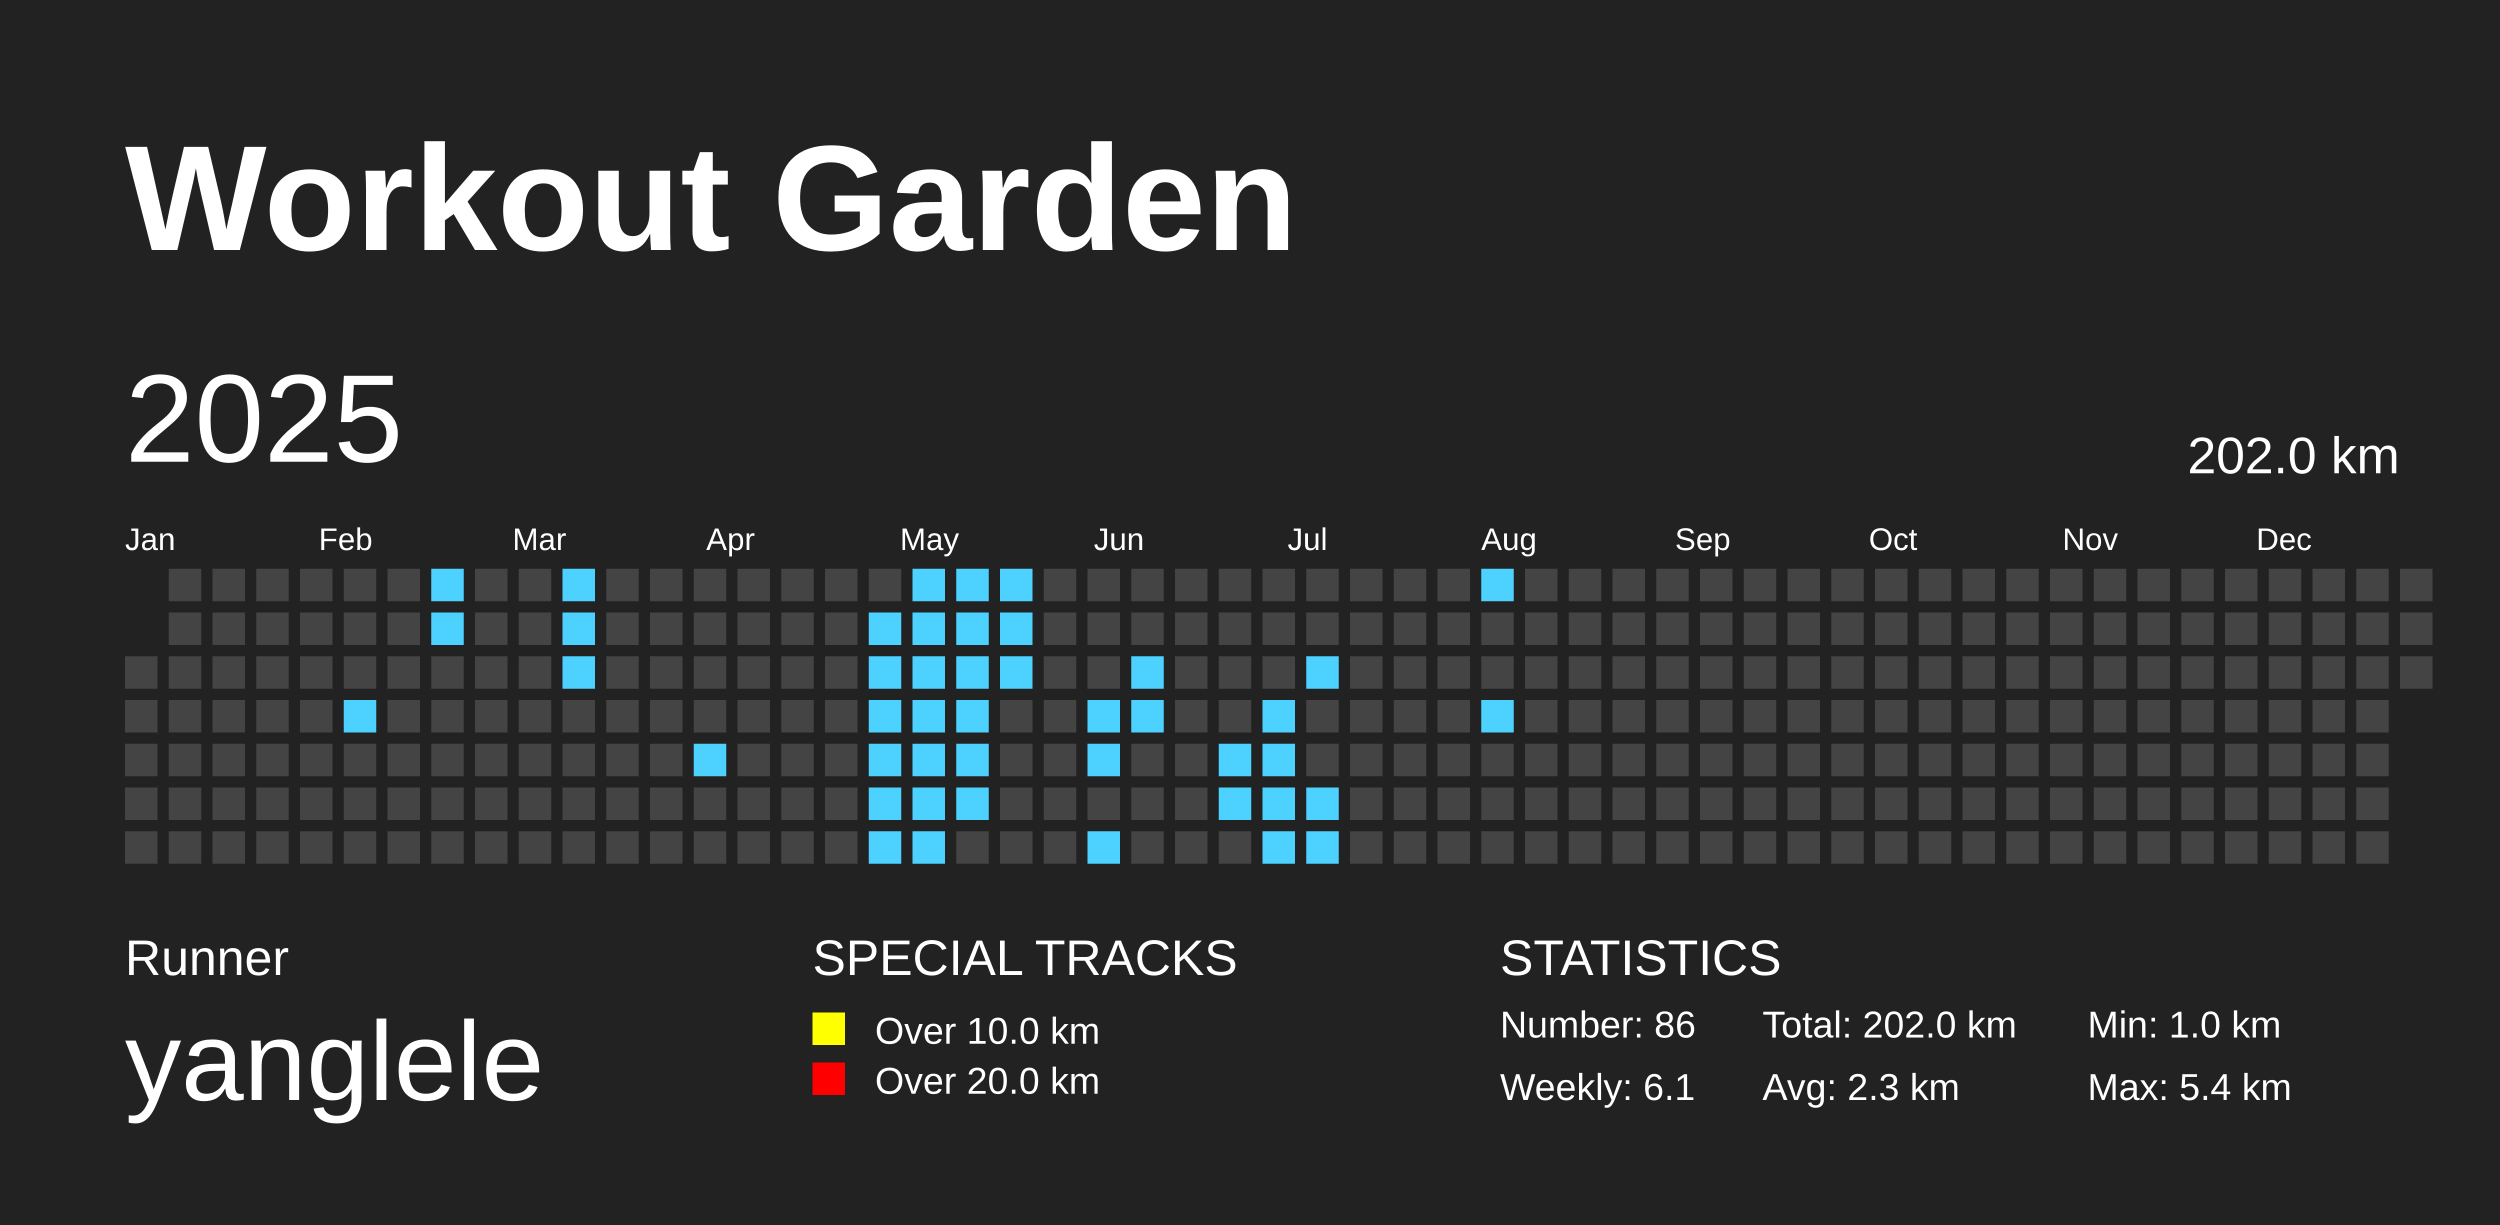
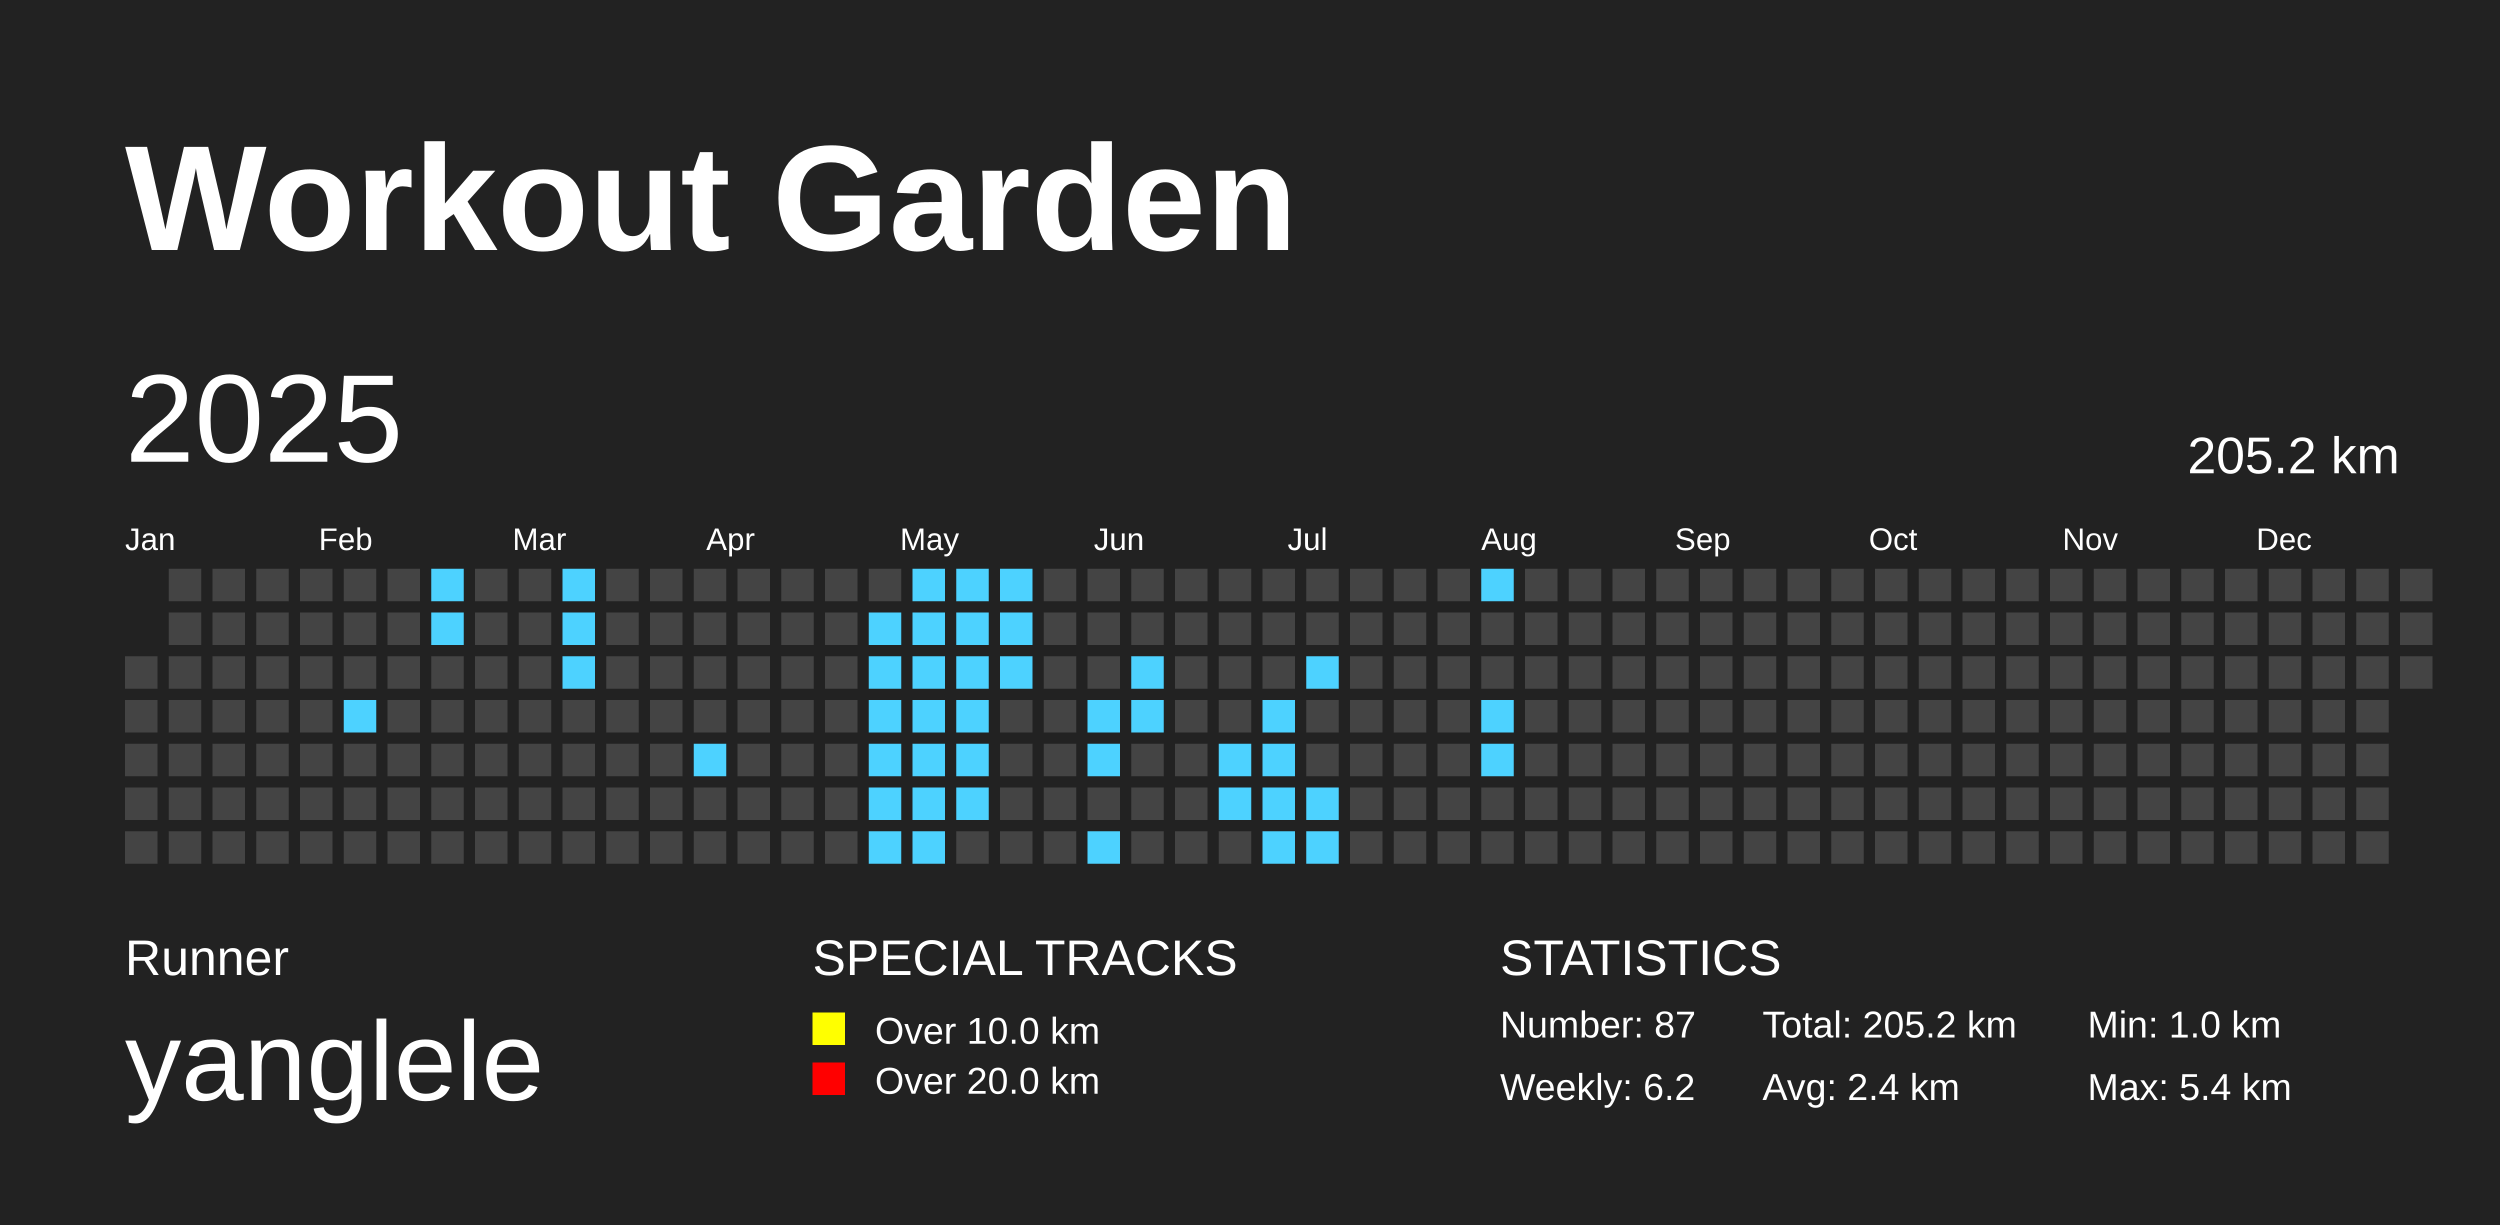
<svg xmlns="http://www.w3.org/2000/svg" baseProfile="full" height="98mm" version="1.1" viewBox="0,0,200,98" width="200mm">
  <defs />
  <rect fill="#222222" height="98" width="200" x="0" y="0" />
  <text fill="#FFFFFF" style="font-size:12px; font-family:Arial; font-weight:bold;" x="10" y="20">Workout Garden</text>
  <text fill="#FFFFFF" style="font-size:4px; font-family:Arial" x="10" y="78">Runner</text>
  <text fill="#FFFFFF" style="font-size:9px; font-family:Arial" x="10" y="88">yanglele</text>
  <text fill="#FFFFFF" style="font-size:4px; font-family:Arial" x="65" y="78">SPECIAL TRACKS</text>
  <rect fill="yellow" height="2.6" width="2.6" x="65" y="81" />
  <text fill="#FFFFFF" style="font-size:3px; font-family:Arial" x="70" y="83.5">Over 10.0 km</text>
  <rect fill="red" height="2.6" width="2.6" x="65" y="85" />
  <text fill="#FFFFFF" style="font-size:3px; font-family:Arial" x="70" y="87.5">Over 20.0 km</text>
  <text fill="#FFFFFF" style="font-size:4px; font-family:Arial" x="120" y="78">STATISTICS</text>
-   <text fill="#FFFFFF" style="font-size:3px; font-family:Arial" x="120" y="83">Number: 86</text>
-   <text fill="#FFFFFF" style="font-size:3px; font-family:Arial" x="120" y="88">Weekly: 6.1</text>
-   <text fill="#FFFFFF" style="font-size:3px; font-family:Arial" x="141" y="83">Total: 202.0 km</text>
-   <text fill="#FFFFFF" style="font-size:3px; font-family:Arial" x="141" y="88">Avg: 2.3 km</text>
+   <text fill="#FFFFFF" style="font-size:3px; font-family:Arial" x="120" y="83">Number: 87</text>
+   <text fill="#FFFFFF" style="font-size:3px; font-family:Arial" x="120" y="88">Weekly: 6.2</text>
+   <text fill="#FFFFFF" style="font-size:3px; font-family:Arial" x="141" y="83">Total: 205.2 km</text>
+   <text fill="#FFFFFF" style="font-size:3px; font-family:Arial" x="141" y="88">Avg: 2.4 km</text>
  <text fill="#FFFFFF" style="font-size:3px; font-family:Arial" x="167" y="83">Min: 1.0 km</text>
  <text fill="#FFFFFF" style="font-size:3px; font-family:Arial" x="167" y="88">Max: 5.4 km</text>
  <text dominant-baseline="hanging" fill="#FFFFFF" style="font-size:10.0px; font-family:Arial;" x="10" y="30">2025</text>
-   <text dominant-baseline="hanging" fill="#FFFFFF" style="font-size:4.125px; font-family:Arial;" x="175" y="35">202.0 km</text>
+   <text dominant-baseline="hanging" fill="#FFFFFF" style="font-size:4.125px; font-family:Arial;" x="175" y="35">205.2 km</text>
  <text fill="#FFFFFF" style="font-size:2.5px; font-family:Arial" x="10.0" y="44">Jan</text>
  <text fill="#FFFFFF" style="font-size:2.5px; font-family:Arial" x="25.5" y="44">Feb</text>
  <text fill="#FFFFFF" style="font-size:2.5px; font-family:Arial" x="41.0" y="44">Mar</text>
  <text fill="#FFFFFF" style="font-size:2.5px; font-family:Arial" x="56.5" y="44">Apr</text>
  <text fill="#FFFFFF" style="font-size:2.5px; font-family:Arial" x="72.0" y="44">May</text>
  <text fill="#FFFFFF" style="font-size:2.5px; font-family:Arial" x="87.5" y="44">Jun</text>
  <text fill="#FFFFFF" style="font-size:2.5px; font-family:Arial" x="103.0" y="44">Jul</text>
  <text fill="#FFFFFF" style="font-size:2.5px; font-family:Arial" x="118.5" y="44">Aug</text>
  <text fill="#FFFFFF" style="font-size:2.5px; font-family:Arial" x="134.0" y="44">Sep</text>
  <text fill="#FFFFFF" style="font-size:2.5px; font-family:Arial" x="149.5" y="44">Oct</text>
  <text fill="#FFFFFF" style="font-size:2.5px; font-family:Arial" x="165.0" y="44">Nov</text>
  <text fill="#FFFFFF" style="font-size:2.5px; font-family:Arial" x="180.5" y="44">Dec</text>
  <rect fill="#444444" height="2.6" width="2.6" x="10.0" y="52.5" />
  <rect fill="#444444" height="2.6" width="2.6" x="10.0" y="56.0" />
  <rect fill="#444444" height="2.6" width="2.6" x="10.0" y="59.5" />
  <rect fill="#444444" height="2.6" width="2.6" x="10.0" y="63.0" />
  <rect fill="#444444" height="2.6" width="2.6" x="10.0" y="66.5" />
  <rect fill="#444444" height="2.6" width="2.6" x="13.5" y="45.5" />
  <rect fill="#444444" height="2.6" width="2.6" x="13.5" y="49.0" />
  <rect fill="#444444" height="2.6" width="2.6" x="13.5" y="52.5" />
  <rect fill="#444444" height="2.6" width="2.6" x="13.5" y="56.0" />
  <rect fill="#444444" height="2.6" width="2.6" x="13.5" y="59.5" />
  <rect fill="#444444" height="2.6" width="2.6" x="13.5" y="63.0" />
  <rect fill="#444444" height="2.6" width="2.6" x="13.5" y="66.5" />
  <rect fill="#444444" height="2.6" width="2.6" x="17.0" y="45.5" />
  <rect fill="#444444" height="2.6" width="2.6" x="17.0" y="49.0" />
  <rect fill="#444444" height="2.6" width="2.6" x="17.0" y="52.5" />
  <rect fill="#444444" height="2.6" width="2.6" x="17.0" y="56.0" />
  <rect fill="#444444" height="2.6" width="2.6" x="17.0" y="59.5" />
  <rect fill="#444444" height="2.6" width="2.6" x="17.0" y="63.0" />
  <rect fill="#444444" height="2.6" width="2.6" x="17.0" y="66.5" />
  <rect fill="#444444" height="2.6" width="2.6" x="20.5" y="45.5" />
  <rect fill="#444444" height="2.6" width="2.6" x="20.5" y="49.0" />
  <rect fill="#444444" height="2.6" width="2.6" x="20.5" y="52.5" />
  <rect fill="#444444" height="2.6" width="2.6" x="20.5" y="56.0" />
  <rect fill="#444444" height="2.6" width="2.6" x="20.5" y="59.5" />
  <rect fill="#444444" height="2.6" width="2.6" x="20.5" y="63.0" />
  <rect fill="#444444" height="2.6" width="2.6" x="20.5" y="66.5" />
  <rect fill="#444444" height="2.6" width="2.6" x="24.0" y="45.5" />
  <rect fill="#444444" height="2.6" width="2.6" x="24.0" y="49.0" />
  <rect fill="#444444" height="2.6" width="2.6" x="24.0" y="52.5" />
  <rect fill="#444444" height="2.6" width="2.6" x="24.0" y="56.0" />
  <rect fill="#444444" height="2.6" width="2.6" x="24.0" y="59.5" />
  <rect fill="#444444" height="2.6" width="2.6" x="24.0" y="63.0" />
  <rect fill="#444444" height="2.6" width="2.6" x="24.0" y="66.5" />
  <rect fill="#444444" height="2.6" width="2.6" x="27.5" y="45.5" />
  <rect fill="#444444" height="2.6" width="2.6" x="27.5" y="49.0" />
  <rect fill="#444444" height="2.6" width="2.6" x="27.5" y="52.5" />
  <rect fill="#4DD2FF" height="2.6" width="2.6" x="27.5" y="56.0" />
  <rect fill="#444444" height="2.6" width="2.6" x="27.5" y="59.5" />
  <rect fill="#444444" height="2.6" width="2.6" x="27.5" y="63.0" />
  <rect fill="#444444" height="2.6" width="2.6" x="27.5" y="66.5" />
  <rect fill="#444444" height="2.6" width="2.6" x="31.0" y="45.5" />
  <rect fill="#444444" height="2.6" width="2.6" x="31.0" y="49.0" />
  <rect fill="#444444" height="2.6" width="2.6" x="31.0" y="52.5" />
  <rect fill="#444444" height="2.6" width="2.6" x="31.0" y="56.0" />
  <rect fill="#444444" height="2.6" width="2.6" x="31.0" y="59.5" />
  <rect fill="#444444" height="2.6" width="2.6" x="31.0" y="63.0" />
  <rect fill="#444444" height="2.6" width="2.6" x="31.0" y="66.5" />
  <rect fill="#4DD2FF" height="2.6" width="2.6" x="34.5" y="45.5" />
  <rect fill="#4DD2FF" height="2.6" width="2.6" x="34.5" y="49.0" />
  <rect fill="#444444" height="2.6" width="2.6" x="34.5" y="52.5" />
  <rect fill="#444444" height="2.6" width="2.6" x="34.5" y="56.0" />
  <rect fill="#444444" height="2.6" width="2.6" x="34.5" y="59.5" />
  <rect fill="#444444" height="2.6" width="2.6" x="34.5" y="63.0" />
  <rect fill="#444444" height="2.6" width="2.6" x="34.5" y="66.5" />
  <rect fill="#444444" height="2.6" width="2.6" x="38.0" y="45.5" />
  <rect fill="#444444" height="2.6" width="2.6" x="38.0" y="49.0" />
  <rect fill="#444444" height="2.6" width="2.6" x="38.0" y="52.5" />
  <rect fill="#444444" height="2.6" width="2.6" x="38.0" y="56.0" />
  <rect fill="#444444" height="2.6" width="2.6" x="38.0" y="59.5" />
  <rect fill="#444444" height="2.6" width="2.6" x="38.0" y="63.0" />
  <rect fill="#444444" height="2.6" width="2.6" x="38.0" y="66.5" />
  <rect fill="#444444" height="2.6" width="2.6" x="41.5" y="45.5" />
  <rect fill="#444444" height="2.6" width="2.6" x="41.5" y="49.0" />
  <rect fill="#444444" height="2.6" width="2.6" x="41.5" y="52.5" />
  <rect fill="#444444" height="2.6" width="2.6" x="41.5" y="56.0" />
  <rect fill="#444444" height="2.6" width="2.6" x="41.5" y="59.5" />
  <rect fill="#444444" height="2.6" width="2.6" x="41.5" y="63.0" />
  <rect fill="#444444" height="2.6" width="2.6" x="41.5" y="66.5" />
  <rect fill="#4DD2FF" height="2.6" width="2.6" x="45.0" y="45.5" />
  <rect fill="#4DD2FF" height="2.6" width="2.6" x="45.0" y="49.0" />
  <rect fill="#4DD2FF" height="2.6" width="2.6" x="45.0" y="52.5" />
  <rect fill="#444444" height="2.6" width="2.6" x="45.0" y="56.0" />
  <rect fill="#444444" height="2.6" width="2.6" x="45.0" y="59.5" />
  <rect fill="#444444" height="2.6" width="2.6" x="45.0" y="63.0" />
  <rect fill="#444444" height="2.6" width="2.6" x="45.0" y="66.5" />
  <rect fill="#444444" height="2.6" width="2.6" x="48.5" y="45.5" />
  <rect fill="#444444" height="2.6" width="2.6" x="48.5" y="49.0" />
  <rect fill="#444444" height="2.6" width="2.6" x="48.5" y="52.5" />
  <rect fill="#444444" height="2.6" width="2.6" x="48.5" y="56.0" />
  <rect fill="#444444" height="2.6" width="2.6" x="48.5" y="59.5" />
  <rect fill="#444444" height="2.6" width="2.6" x="48.5" y="63.0" />
  <rect fill="#444444" height="2.6" width="2.6" x="48.5" y="66.5" />
  <rect fill="#444444" height="2.6" width="2.6" x="52.0" y="45.5" />
  <rect fill="#444444" height="2.6" width="2.6" x="52.0" y="49.0" />
  <rect fill="#444444" height="2.6" width="2.6" x="52.0" y="52.5" />
  <rect fill="#444444" height="2.6" width="2.6" x="52.0" y="56.0" />
  <rect fill="#444444" height="2.6" width="2.6" x="52.0" y="59.5" />
  <rect fill="#444444" height="2.6" width="2.6" x="52.0" y="63.0" />
  <rect fill="#444444" height="2.6" width="2.6" x="52.0" y="66.5" />
  <rect fill="#444444" height="2.6" width="2.6" x="55.5" y="45.5" />
  <rect fill="#444444" height="2.6" width="2.6" x="55.5" y="49.0" />
  <rect fill="#444444" height="2.6" width="2.6" x="55.5" y="52.5" />
  <rect fill="#444444" height="2.6" width="2.6" x="55.5" y="56.0" />
  <rect fill="#4DD2FF" height="2.6" width="2.6" x="55.5" y="59.5" />
  <rect fill="#444444" height="2.6" width="2.6" x="55.5" y="63.0" />
  <rect fill="#444444" height="2.6" width="2.6" x="55.5" y="66.5" />
  <rect fill="#444444" height="2.6" width="2.6" x="59.0" y="45.5" />
  <rect fill="#444444" height="2.6" width="2.6" x="59.0" y="49.0" />
  <rect fill="#444444" height="2.6" width="2.6" x="59.0" y="52.5" />
  <rect fill="#444444" height="2.6" width="2.6" x="59.0" y="56.0" />
  <rect fill="#444444" height="2.6" width="2.6" x="59.0" y="59.5" />
  <rect fill="#444444" height="2.6" width="2.6" x="59.0" y="63.0" />
  <rect fill="#444444" height="2.6" width="2.6" x="59.0" y="66.5" />
  <rect fill="#444444" height="2.6" width="2.6" x="62.5" y="45.5" />
  <rect fill="#444444" height="2.6" width="2.6" x="62.5" y="49.0" />
  <rect fill="#444444" height="2.6" width="2.6" x="62.5" y="52.5" />
  <rect fill="#444444" height="2.6" width="2.6" x="62.5" y="56.0" />
  <rect fill="#444444" height="2.6" width="2.6" x="62.5" y="59.5" />
  <rect fill="#444444" height="2.6" width="2.6" x="62.5" y="63.0" />
  <rect fill="#444444" height="2.6" width="2.6" x="62.5" y="66.5" />
  <rect fill="#444444" height="2.6" width="2.6" x="66.0" y="45.5" />
  <rect fill="#444444" height="2.6" width="2.6" x="66.0" y="49.0" />
  <rect fill="#444444" height="2.6" width="2.6" x="66.0" y="52.5" />
  <rect fill="#444444" height="2.6" width="2.6" x="66.0" y="56.0" />
  <rect fill="#444444" height="2.6" width="2.6" x="66.0" y="59.5" />
  <rect fill="#444444" height="2.6" width="2.6" x="66.0" y="63.0" />
  <rect fill="#444444" height="2.6" width="2.6" x="66.0" y="66.5" />
  <rect fill="#444444" height="2.6" width="2.6" x="69.5" y="45.5" />
  <rect fill="#4DD2FF" height="2.6" width="2.6" x="69.5" y="49.0" />
  <rect fill="#4DD2FF" height="2.6" width="2.6" x="69.5" y="52.5" />
  <rect fill="#4DD2FF" height="2.6" width="2.6" x="69.5" y="56.0" />
  <rect fill="#4DD2FF" height="2.6" width="2.6" x="69.5" y="59.5" />
  <rect fill="#4DD2FF" height="2.6" width="2.6" x="69.5" y="63.0" />
  <rect fill="#4DD2FF" height="2.6" width="2.6" x="69.5" y="66.5" />
  <rect fill="#4DD2FF" height="2.6" width="2.6" x="73.0" y="45.5" />
  <rect fill="#4DD2FF" height="2.6" width="2.6" x="73.0" y="49.0" />
  <rect fill="#4DD2FF" height="2.6" width="2.6" x="73.0" y="52.5" />
  <rect fill="#4DD2FF" height="2.6" width="2.6" x="73.0" y="56.0" />
  <rect fill="#4DD2FF" height="2.6" width="2.6" x="73.0" y="59.5" />
  <rect fill="#4DD2FF" height="2.6" width="2.6" x="73.0" y="63.0" />
  <rect fill="#4DD2FF" height="2.6" width="2.6" x="73.0" y="66.5" />
  <rect fill="#4DD2FF" height="2.6" width="2.6" x="76.5" y="45.5" />
  <rect fill="#4DD2FF" height="2.6" width="2.6" x="76.5" y="49.0" />
  <rect fill="#4DD2FF" height="2.6" width="2.6" x="76.5" y="52.5" />
  <rect fill="#4DD2FF" height="2.6" width="2.6" x="76.5" y="56.0" />
  <rect fill="#4DD2FF" height="2.6" width="2.6" x="76.5" y="59.5" />
  <rect fill="#4DD2FF" height="2.6" width="2.6" x="76.5" y="63.0" />
  <rect fill="#444444" height="2.6" width="2.6" x="76.5" y="66.5" />
  <rect fill="#4DD2FF" height="2.6" width="2.6" x="80.0" y="45.5" />
  <rect fill="#4DD2FF" height="2.6" width="2.6" x="80.0" y="49.0" />
  <rect fill="#4DD2FF" height="2.6" width="2.6" x="80.0" y="52.5" />
  <rect fill="#444444" height="2.6" width="2.6" x="80.0" y="56.0" />
  <rect fill="#444444" height="2.6" width="2.6" x="80.0" y="59.5" />
  <rect fill="#444444" height="2.6" width="2.6" x="80.0" y="63.0" />
  <rect fill="#444444" height="2.6" width="2.6" x="80.0" y="66.5" />
  <rect fill="#444444" height="2.6" width="2.6" x="83.5" y="45.5" />
  <rect fill="#444444" height="2.6" width="2.6" x="83.5" y="49.0" />
  <rect fill="#444444" height="2.6" width="2.6" x="83.5" y="52.5" />
  <rect fill="#444444" height="2.6" width="2.6" x="83.5" y="56.0" />
  <rect fill="#444444" height="2.6" width="2.6" x="83.5" y="59.5" />
  <rect fill="#444444" height="2.6" width="2.6" x="83.5" y="63.0" />
  <rect fill="#444444" height="2.6" width="2.6" x="83.5" y="66.5" />
  <rect fill="#444444" height="2.6" width="2.6" x="87.0" y="45.5" />
  <rect fill="#444444" height="2.6" width="2.6" x="87.0" y="49.0" />
  <rect fill="#444444" height="2.6" width="2.6" x="87.0" y="52.5" />
  <rect fill="#4DD2FF" height="2.6" width="2.6" x="87.0" y="56.0" />
  <rect fill="#4DD2FF" height="2.6" width="2.6" x="87.0" y="59.5" />
  <rect fill="#444444" height="2.6" width="2.6" x="87.0" y="63.0" />
  <rect fill="#4DD2FF" height="2.6" width="2.6" x="87.0" y="66.5" />
  <rect fill="#444444" height="2.6" width="2.6" x="90.5" y="45.5" />
  <rect fill="#444444" height="2.6" width="2.6" x="90.5" y="49.0" />
  <rect fill="#4DD2FF" height="2.6" width="2.6" x="90.5" y="52.5" />
  <rect fill="#4DD2FF" height="2.6" width="2.6" x="90.5" y="56.0" />
  <rect fill="#444444" height="2.6" width="2.6" x="90.5" y="59.5" />
  <rect fill="#444444" height="2.6" width="2.6" x="90.5" y="63.0" />
  <rect fill="#444444" height="2.6" width="2.6" x="90.5" y="66.5" />
  <rect fill="#444444" height="2.6" width="2.6" x="94.0" y="45.5" />
  <rect fill="#444444" height="2.6" width="2.6" x="94.0" y="49.0" />
  <rect fill="#444444" height="2.6" width="2.6" x="94.0" y="52.5" />
  <rect fill="#444444" height="2.6" width="2.6" x="94.0" y="56.0" />
  <rect fill="#444444" height="2.6" width="2.6" x="94.0" y="59.5" />
  <rect fill="#444444" height="2.6" width="2.6" x="94.0" y="63.0" />
  <rect fill="#444444" height="2.6" width="2.6" x="94.0" y="66.5" />
  <rect fill="#444444" height="2.6" width="2.6" x="97.5" y="45.5" />
  <rect fill="#444444" height="2.6" width="2.6" x="97.5" y="49.0" />
  <rect fill="#444444" height="2.6" width="2.6" x="97.5" y="52.5" />
  <rect fill="#444444" height="2.6" width="2.6" x="97.5" y="56.0" />
  <rect fill="#4DD2FF" height="2.6" width="2.6" x="97.5" y="59.5" />
  <rect fill="#4DD2FF" height="2.6" width="2.6" x="97.5" y="63.0" />
  <rect fill="#444444" height="2.6" width="2.6" x="97.5" y="66.5" />
  <rect fill="#444444" height="2.6" width="2.6" x="101.0" y="45.5" />
  <rect fill="#444444" height="2.6" width="2.6" x="101.0" y="49.0" />
  <rect fill="#444444" height="2.6" width="2.6" x="101.0" y="52.5" />
  <rect fill="#4DD2FF" height="2.6" width="2.6" x="101.0" y="56.0" />
  <rect fill="#4DD2FF" height="2.6" width="2.6" x="101.0" y="59.5" />
  <rect fill="#4DD2FF" height="2.6" width="2.6" x="101.0" y="63.0" />
  <rect fill="#4DD2FF" height="2.6" width="2.6" x="101.0" y="66.5" />
  <rect fill="#444444" height="2.6" width="2.6" x="104.5" y="45.5" />
  <rect fill="#444444" height="2.6" width="2.6" x="104.5" y="49.0" />
  <rect fill="#4DD2FF" height="2.6" width="2.6" x="104.5" y="52.5" />
  <rect fill="#444444" height="2.6" width="2.6" x="104.5" y="56.0" />
  <rect fill="#444444" height="2.6" width="2.6" x="104.5" y="59.5" />
  <rect fill="#4DD2FF" height="2.6" width="2.6" x="104.5" y="63.0" />
  <rect fill="#4DD2FF" height="2.6" width="2.6" x="104.5" y="66.5" />
  <rect fill="#444444" height="2.6" width="2.6" x="108.0" y="45.5" />
  <rect fill="#444444" height="2.6" width="2.6" x="108.0" y="49.0" />
  <rect fill="#444444" height="2.6" width="2.6" x="108.0" y="52.5" />
  <rect fill="#444444" height="2.6" width="2.6" x="108.0" y="56.0" />
  <rect fill="#444444" height="2.6" width="2.6" x="108.0" y="59.5" />
  <rect fill="#444444" height="2.6" width="2.6" x="108.0" y="63.0" />
  <rect fill="#444444" height="2.6" width="2.6" x="108.0" y="66.5" />
  <rect fill="#444444" height="2.6" width="2.6" x="111.5" y="45.5" />
  <rect fill="#444444" height="2.6" width="2.6" x="111.5" y="49.0" />
  <rect fill="#444444" height="2.6" width="2.6" x="111.5" y="52.5" />
  <rect fill="#444444" height="2.6" width="2.6" x="111.5" y="56.0" />
  <rect fill="#444444" height="2.6" width="2.6" x="111.5" y="59.5" />
  <rect fill="#444444" height="2.6" width="2.6" x="111.5" y="63.0" />
  <rect fill="#444444" height="2.6" width="2.6" x="111.5" y="66.5" />
  <rect fill="#444444" height="2.6" width="2.6" x="115.0" y="45.5" />
  <rect fill="#444444" height="2.6" width="2.6" x="115.0" y="49.0" />
  <rect fill="#444444" height="2.6" width="2.6" x="115.0" y="52.5" />
  <rect fill="#444444" height="2.6" width="2.6" x="115.0" y="56.0" />
  <rect fill="#444444" height="2.6" width="2.6" x="115.0" y="59.5" />
  <rect fill="#444444" height="2.6" width="2.6" x="115.0" y="63.0" />
  <rect fill="#444444" height="2.6" width="2.6" x="115.0" y="66.5" />
  <rect fill="#4DD2FF" height="2.6" width="2.6" x="118.5" y="45.5" />
  <rect fill="#444444" height="2.6" width="2.6" x="118.5" y="49.0" />
  <rect fill="#444444" height="2.6" width="2.6" x="118.5" y="52.5" />
  <rect fill="#4DD2FF" height="2.6" width="2.6" x="118.5" y="56.0" />
-   <rect fill="#444444" height="2.6" width="2.6" x="118.5" y="59.5" />
+   <rect fill="#4DD2FF" height="2.6" width="2.6" x="118.5" y="59.5" />
  <rect fill="#444444" height="2.6" width="2.6" x="118.5" y="63.0" />
  <rect fill="#444444" height="2.6" width="2.6" x="118.5" y="66.5" />
  <rect fill="#444444" height="2.6" width="2.6" x="122.0" y="45.5" />
  <rect fill="#444444" height="2.6" width="2.6" x="122.0" y="49.0" />
  <rect fill="#444444" height="2.6" width="2.6" x="122.0" y="52.5" />
  <rect fill="#444444" height="2.6" width="2.6" x="122.0" y="56.0" />
  <rect fill="#444444" height="2.6" width="2.6" x="122.0" y="59.5" />
  <rect fill="#444444" height="2.6" width="2.6" x="122.0" y="63.0" />
  <rect fill="#444444" height="2.6" width="2.6" x="122.0" y="66.5" />
  <rect fill="#444444" height="2.6" width="2.6" x="125.5" y="45.5" />
  <rect fill="#444444" height="2.6" width="2.6" x="125.5" y="49.0" />
  <rect fill="#444444" height="2.6" width="2.6" x="125.5" y="52.5" />
  <rect fill="#444444" height="2.6" width="2.6" x="125.5" y="56.0" />
  <rect fill="#444444" height="2.6" width="2.6" x="125.5" y="59.5" />
  <rect fill="#444444" height="2.6" width="2.6" x="125.5" y="63.0" />
  <rect fill="#444444" height="2.6" width="2.6" x="125.5" y="66.5" />
  <rect fill="#444444" height="2.6" width="2.6" x="129.0" y="45.5" />
  <rect fill="#444444" height="2.6" width="2.6" x="129.0" y="49.0" />
  <rect fill="#444444" height="2.6" width="2.6" x="129.0" y="52.5" />
  <rect fill="#444444" height="2.6" width="2.6" x="129.0" y="56.0" />
  <rect fill="#444444" height="2.6" width="2.6" x="129.0" y="59.5" />
  <rect fill="#444444" height="2.6" width="2.6" x="129.0" y="63.0" />
  <rect fill="#444444" height="2.6" width="2.6" x="129.0" y="66.5" />
  <rect fill="#444444" height="2.6" width="2.6" x="132.5" y="45.5" />
  <rect fill="#444444" height="2.6" width="2.6" x="132.5" y="49.0" />
  <rect fill="#444444" height="2.6" width="2.6" x="132.5" y="52.5" />
  <rect fill="#444444" height="2.6" width="2.6" x="132.5" y="56.0" />
  <rect fill="#444444" height="2.6" width="2.6" x="132.5" y="59.5" />
  <rect fill="#444444" height="2.6" width="2.6" x="132.5" y="63.0" />
  <rect fill="#444444" height="2.6" width="2.6" x="132.5" y="66.5" />
  <rect fill="#444444" height="2.6" width="2.6" x="136.0" y="45.5" />
  <rect fill="#444444" height="2.6" width="2.6" x="136.0" y="49.0" />
  <rect fill="#444444" height="2.6" width="2.6" x="136.0" y="52.5" />
  <rect fill="#444444" height="2.6" width="2.6" x="136.0" y="56.0" />
  <rect fill="#444444" height="2.6" width="2.6" x="136.0" y="59.5" />
  <rect fill="#444444" height="2.6" width="2.6" x="136.0" y="63.0" />
  <rect fill="#444444" height="2.6" width="2.6" x="136.0" y="66.5" />
  <rect fill="#444444" height="2.6" width="2.6" x="139.5" y="45.5" />
  <rect fill="#444444" height="2.6" width="2.6" x="139.5" y="49.0" />
  <rect fill="#444444" height="2.6" width="2.6" x="139.5" y="52.5" />
  <rect fill="#444444" height="2.6" width="2.6" x="139.5" y="56.0" />
  <rect fill="#444444" height="2.6" width="2.6" x="139.5" y="59.5" />
  <rect fill="#444444" height="2.6" width="2.6" x="139.5" y="63.0" />
  <rect fill="#444444" height="2.6" width="2.6" x="139.5" y="66.5" />
  <rect fill="#444444" height="2.6" width="2.6" x="143.0" y="45.5" />
  <rect fill="#444444" height="2.6" width="2.6" x="143.0" y="49.0" />
  <rect fill="#444444" height="2.6" width="2.6" x="143.0" y="52.5" />
  <rect fill="#444444" height="2.6" width="2.6" x="143.0" y="56.0" />
  <rect fill="#444444" height="2.6" width="2.6" x="143.0" y="59.5" />
  <rect fill="#444444" height="2.6" width="2.6" x="143.0" y="63.0" />
  <rect fill="#444444" height="2.6" width="2.6" x="143.0" y="66.5" />
  <rect fill="#444444" height="2.6" width="2.6" x="146.5" y="45.5" />
  <rect fill="#444444" height="2.6" width="2.6" x="146.5" y="49.0" />
  <rect fill="#444444" height="2.6" width="2.6" x="146.5" y="52.5" />
  <rect fill="#444444" height="2.6" width="2.6" x="146.5" y="56.0" />
  <rect fill="#444444" height="2.6" width="2.6" x="146.5" y="59.5" />
  <rect fill="#444444" height="2.6" width="2.6" x="146.5" y="63.0" />
  <rect fill="#444444" height="2.6" width="2.6" x="146.5" y="66.5" />
  <rect fill="#444444" height="2.6" width="2.6" x="150.0" y="45.5" />
  <rect fill="#444444" height="2.6" width="2.6" x="150.0" y="49.0" />
  <rect fill="#444444" height="2.6" width="2.6" x="150.0" y="52.5" />
  <rect fill="#444444" height="2.6" width="2.6" x="150.0" y="56.0" />
  <rect fill="#444444" height="2.6" width="2.6" x="150.0" y="59.5" />
  <rect fill="#444444" height="2.6" width="2.6" x="150.0" y="63.0" />
  <rect fill="#444444" height="2.6" width="2.6" x="150.0" y="66.5" />
  <rect fill="#444444" height="2.6" width="2.6" x="153.5" y="45.5" />
  <rect fill="#444444" height="2.6" width="2.6" x="153.5" y="49.0" />
  <rect fill="#444444" height="2.6" width="2.6" x="153.5" y="52.5" />
  <rect fill="#444444" height="2.6" width="2.6" x="153.5" y="56.0" />
  <rect fill="#444444" height="2.6" width="2.6" x="153.5" y="59.5" />
  <rect fill="#444444" height="2.6" width="2.6" x="153.5" y="63.0" />
  <rect fill="#444444" height="2.6" width="2.6" x="153.5" y="66.5" />
  <rect fill="#444444" height="2.6" width="2.6" x="157.0" y="45.5" />
  <rect fill="#444444" height="2.6" width="2.6" x="157.0" y="49.0" />
  <rect fill="#444444" height="2.6" width="2.6" x="157.0" y="52.5" />
  <rect fill="#444444" height="2.6" width="2.6" x="157.0" y="56.0" />
  <rect fill="#444444" height="2.6" width="2.6" x="157.0" y="59.5" />
  <rect fill="#444444" height="2.6" width="2.6" x="157.0" y="63.0" />
  <rect fill="#444444" height="2.6" width="2.6" x="157.0" y="66.5" />
  <rect fill="#444444" height="2.6" width="2.6" x="160.5" y="45.5" />
  <rect fill="#444444" height="2.6" width="2.6" x="160.5" y="49.0" />
  <rect fill="#444444" height="2.6" width="2.6" x="160.5" y="52.5" />
  <rect fill="#444444" height="2.6" width="2.6" x="160.5" y="56.0" />
  <rect fill="#444444" height="2.6" width="2.6" x="160.5" y="59.5" />
  <rect fill="#444444" height="2.6" width="2.6" x="160.5" y="63.0" />
  <rect fill="#444444" height="2.6" width="2.6" x="160.5" y="66.5" />
  <rect fill="#444444" height="2.6" width="2.6" x="164.0" y="45.5" />
  <rect fill="#444444" height="2.6" width="2.6" x="164.0" y="49.0" />
  <rect fill="#444444" height="2.6" width="2.6" x="164.0" y="52.5" />
  <rect fill="#444444" height="2.6" width="2.6" x="164.0" y="56.0" />
  <rect fill="#444444" height="2.6" width="2.6" x="164.0" y="59.5" />
  <rect fill="#444444" height="2.6" width="2.6" x="164.0" y="63.0" />
  <rect fill="#444444" height="2.6" width="2.6" x="164.0" y="66.5" />
  <rect fill="#444444" height="2.6" width="2.6" x="167.5" y="45.5" />
  <rect fill="#444444" height="2.6" width="2.6" x="167.5" y="49.0" />
  <rect fill="#444444" height="2.6" width="2.6" x="167.5" y="52.5" />
  <rect fill="#444444" height="2.6" width="2.6" x="167.5" y="56.0" />
  <rect fill="#444444" height="2.6" width="2.6" x="167.5" y="59.5" />
  <rect fill="#444444" height="2.6" width="2.6" x="167.5" y="63.0" />
  <rect fill="#444444" height="2.6" width="2.6" x="167.5" y="66.5" />
  <rect fill="#444444" height="2.6" width="2.6" x="171.0" y="45.5" />
  <rect fill="#444444" height="2.6" width="2.6" x="171.0" y="49.0" />
  <rect fill="#444444" height="2.6" width="2.6" x="171.0" y="52.5" />
  <rect fill="#444444" height="2.6" width="2.6" x="171.0" y="56.0" />
  <rect fill="#444444" height="2.6" width="2.6" x="171.0" y="59.5" />
  <rect fill="#444444" height="2.6" width="2.6" x="171.0" y="63.0" />
  <rect fill="#444444" height="2.6" width="2.6" x="171.0" y="66.5" />
  <rect fill="#444444" height="2.6" width="2.6" x="174.5" y="45.5" />
  <rect fill="#444444" height="2.6" width="2.6" x="174.5" y="49.0" />
  <rect fill="#444444" height="2.6" width="2.6" x="174.5" y="52.5" />
  <rect fill="#444444" height="2.6" width="2.6" x="174.5" y="56.0" />
  <rect fill="#444444" height="2.6" width="2.6" x="174.5" y="59.5" />
  <rect fill="#444444" height="2.6" width="2.6" x="174.5" y="63.0" />
  <rect fill="#444444" height="2.6" width="2.6" x="174.5" y="66.5" />
  <rect fill="#444444" height="2.6" width="2.6" x="178.0" y="45.5" />
  <rect fill="#444444" height="2.6" width="2.6" x="178.0" y="49.0" />
  <rect fill="#444444" height="2.6" width="2.6" x="178.0" y="52.5" />
  <rect fill="#444444" height="2.6" width="2.6" x="178.0" y="56.0" />
  <rect fill="#444444" height="2.6" width="2.6" x="178.0" y="59.5" />
  <rect fill="#444444" height="2.6" width="2.6" x="178.0" y="63.0" />
  <rect fill="#444444" height="2.6" width="2.6" x="178.0" y="66.5" />
  <rect fill="#444444" height="2.6" width="2.6" x="181.5" y="45.5" />
  <rect fill="#444444" height="2.6" width="2.6" x="181.5" y="49.0" />
  <rect fill="#444444" height="2.6" width="2.6" x="181.5" y="52.5" />
  <rect fill="#444444" height="2.6" width="2.6" x="181.5" y="56.0" />
  <rect fill="#444444" height="2.6" width="2.6" x="181.5" y="59.5" />
  <rect fill="#444444" height="2.6" width="2.6" x="181.5" y="63.0" />
  <rect fill="#444444" height="2.6" width="2.6" x="181.5" y="66.5" />
  <rect fill="#444444" height="2.6" width="2.6" x="185.0" y="45.5" />
  <rect fill="#444444" height="2.6" width="2.6" x="185.0" y="49.0" />
  <rect fill="#444444" height="2.6" width="2.6" x="185.0" y="52.5" />
  <rect fill="#444444" height="2.6" width="2.6" x="185.0" y="56.0" />
  <rect fill="#444444" height="2.6" width="2.6" x="185.0" y="59.5" />
  <rect fill="#444444" height="2.6" width="2.6" x="185.0" y="63.0" />
  <rect fill="#444444" height="2.6" width="2.6" x="185.0" y="66.5" />
  <rect fill="#444444" height="2.6" width="2.6" x="188.5" y="45.5" />
  <rect fill="#444444" height="2.6" width="2.6" x="188.5" y="49.0" />
  <rect fill="#444444" height="2.6" width="2.6" x="188.5" y="52.5" />
  <rect fill="#444444" height="2.6" width="2.6" x="188.5" y="56.0" />
  <rect fill="#444444" height="2.6" width="2.6" x="188.5" y="59.5" />
  <rect fill="#444444" height="2.6" width="2.6" x="188.5" y="63.0" />
  <rect fill="#444444" height="2.6" width="2.6" x="188.5" y="66.5" />
  <rect fill="#444444" height="2.6" width="2.6" x="192.0" y="45.5" />
  <rect fill="#444444" height="2.6" width="2.6" x="192.0" y="49.0" />
  <rect fill="#444444" height="2.6" width="2.6" x="192.0" y="52.5" />
</svg>
